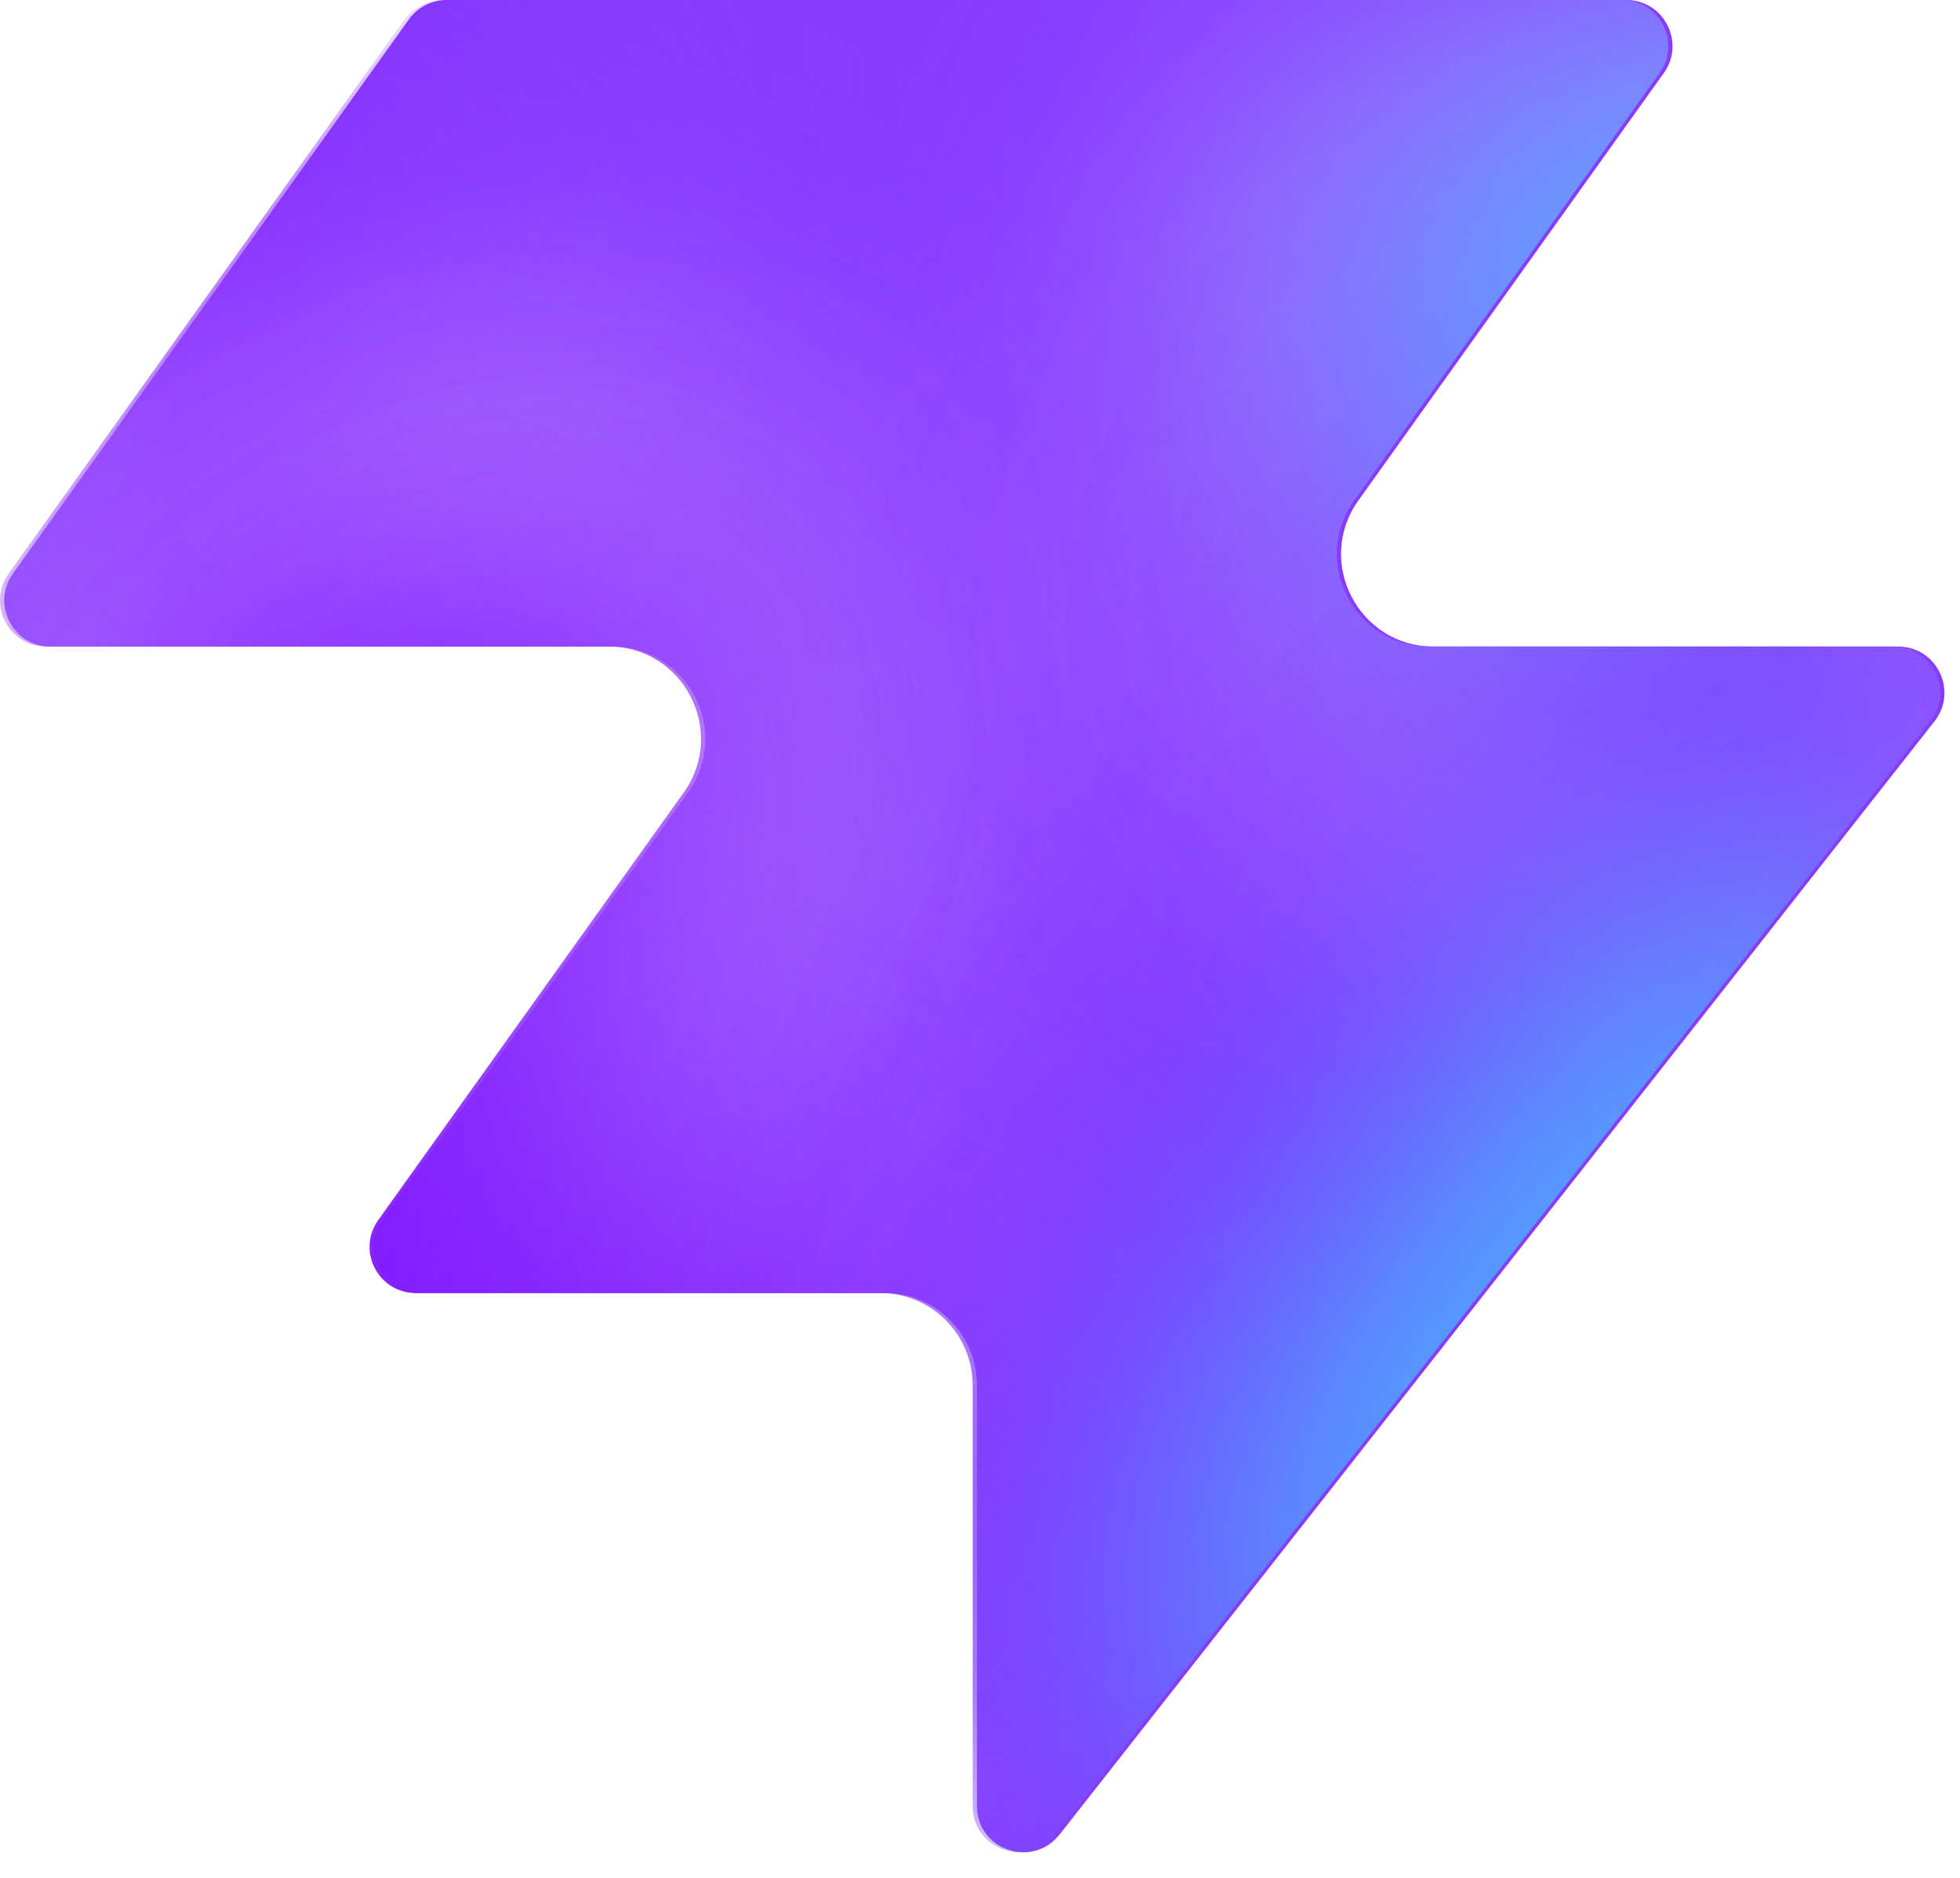
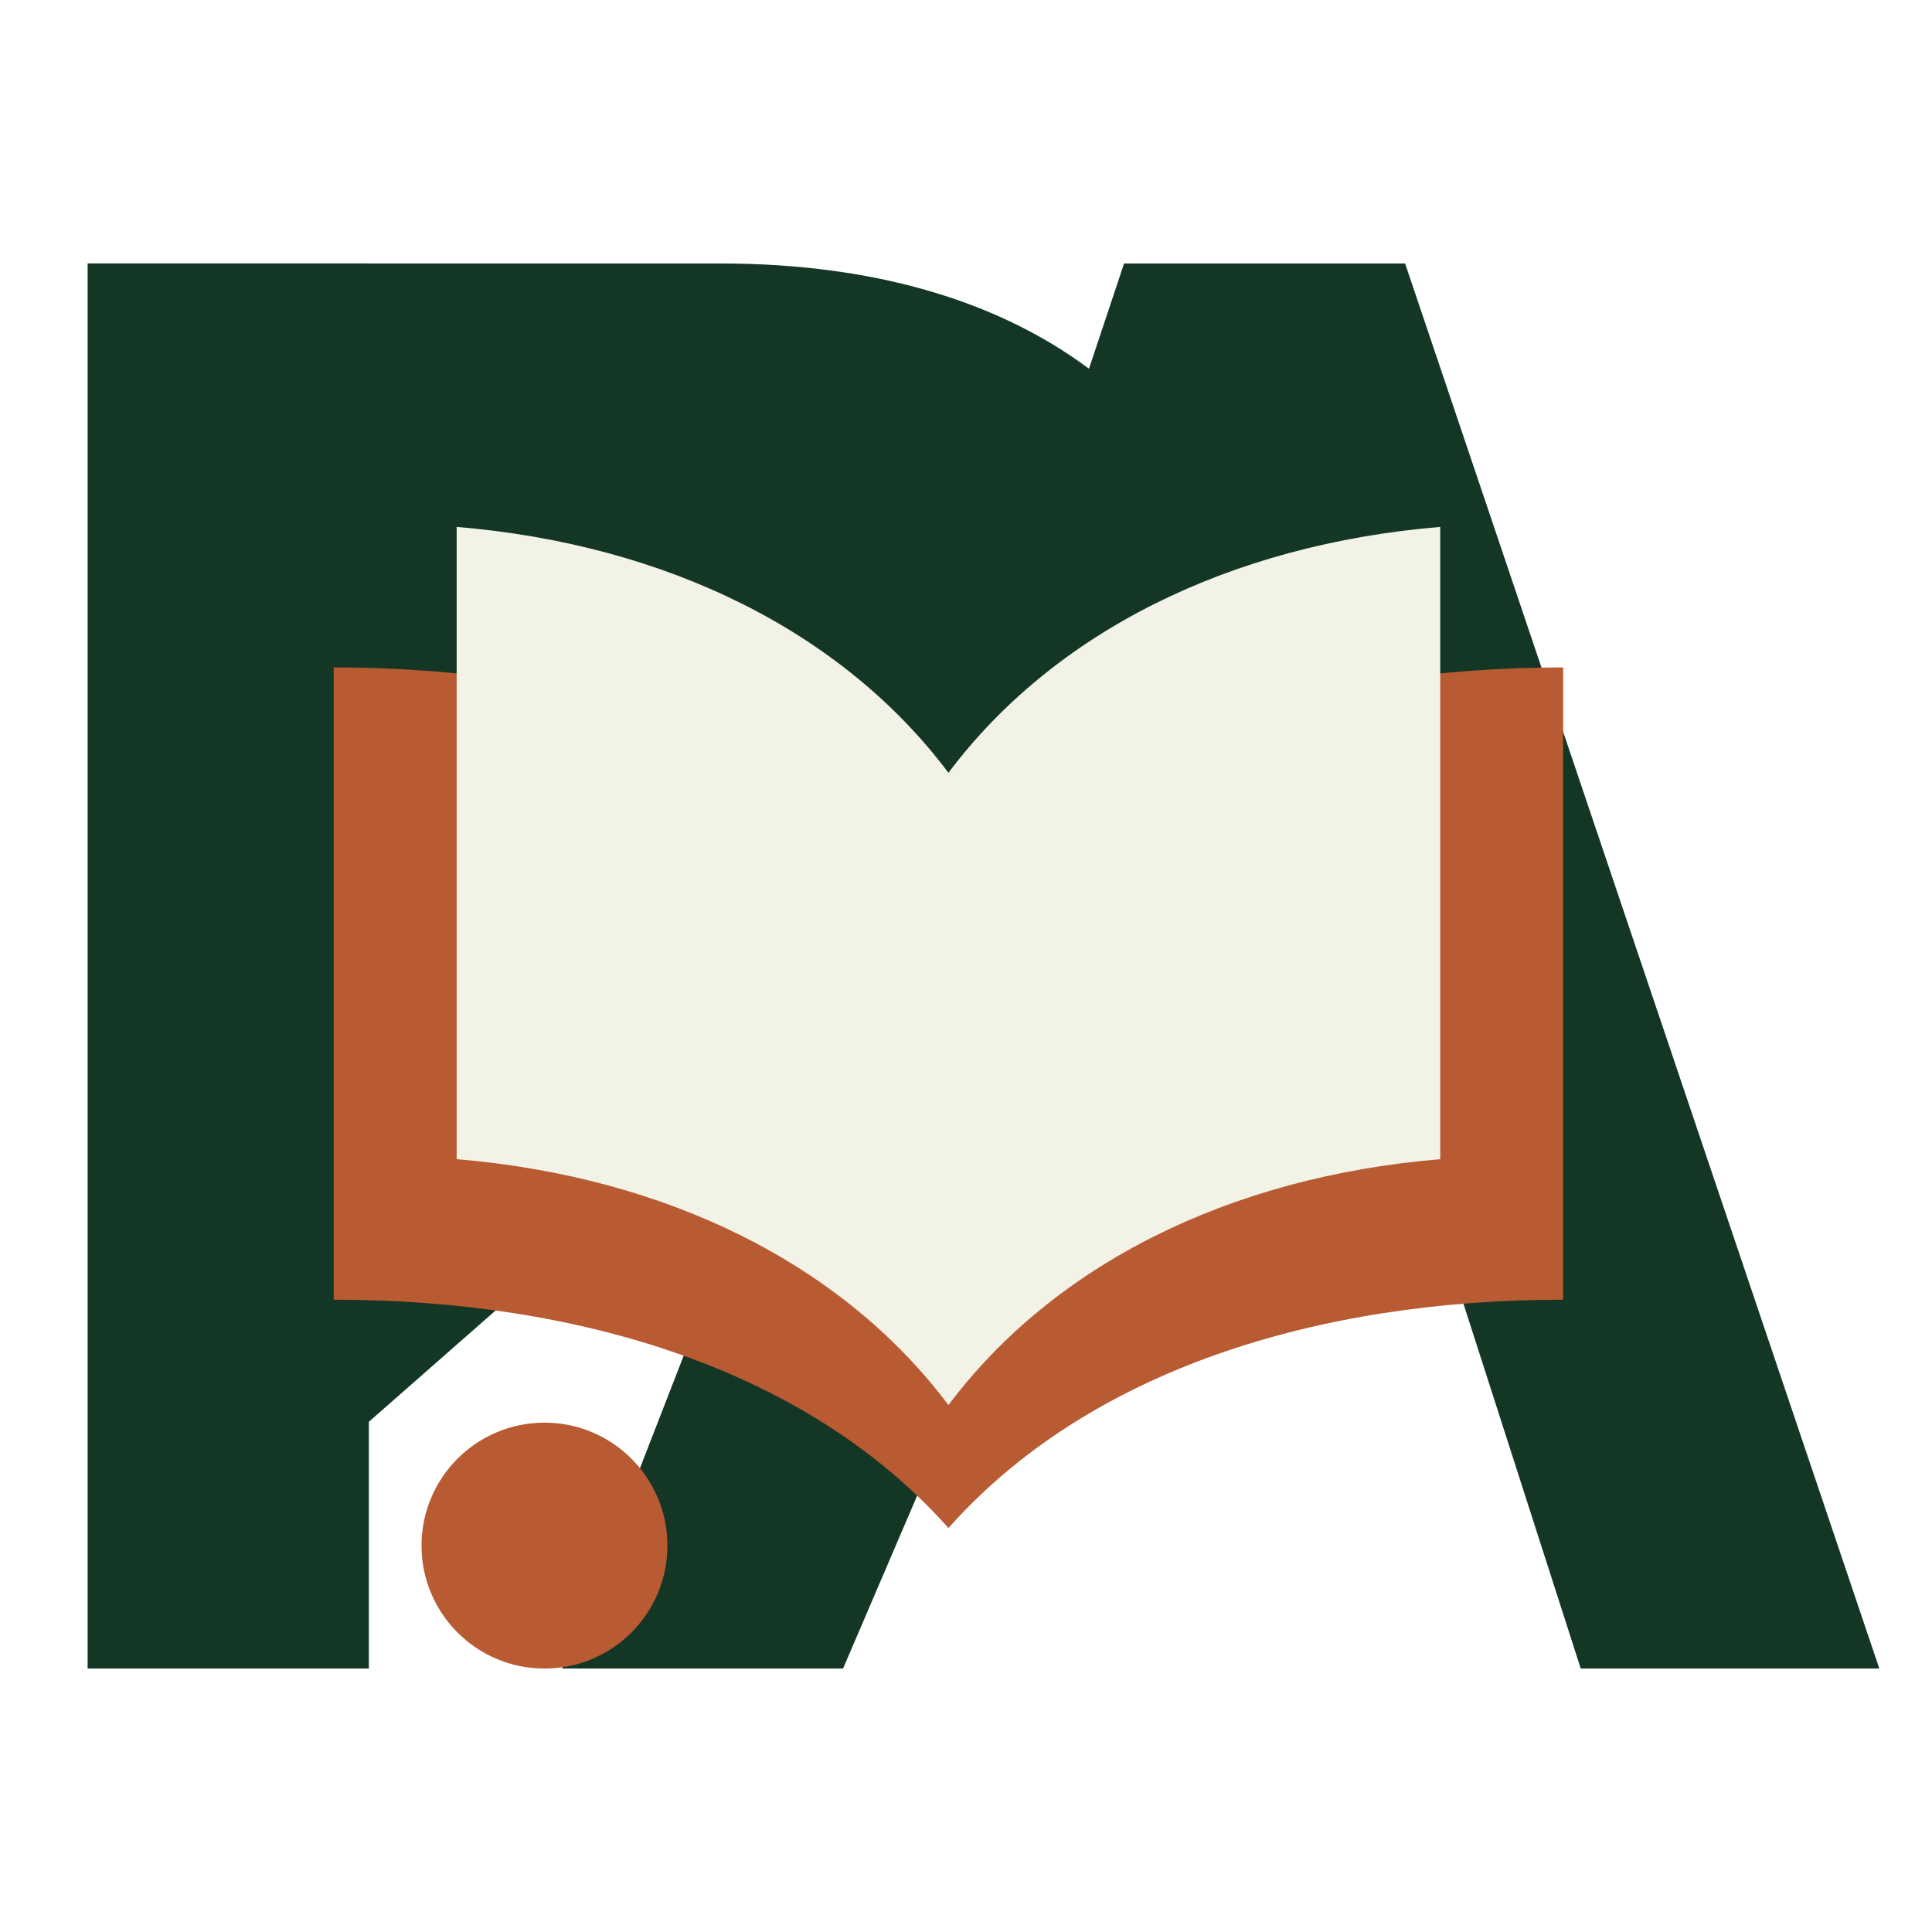
- <svg xmlns="http://www.w3.org/2000/svg" width="48" height="46" fill="none" viewBox="0 0 48 46">
-   <path fill="#863bff" d="M25.946 44.938c-.664.845-2.021.375-2.021-.698V33.937a2.26 2.26 0 0 0-2.262-2.262H10.287c-.92 0-1.456-1.04-.92-1.788l7.48-10.471c1.07-1.497 0-3.578-1.842-3.578H1.237c-.92 0-1.456-1.04-.92-1.788L10.013.474c.214-.297.556-.474.92-.474h28.894c.92 0 1.456 1.04.92 1.788l-7.48 10.471c-1.07 1.498 0 3.579 1.842 3.579h11.377c.943 0 1.473 1.088.89 1.83L25.947 44.94z" style="fill:#863bff;fill:color(display-p3 .525 .23 1);fill-opacity:1" />
-   <mask id="a" width="48" height="46" x="0" y="0" maskUnits="userSpaceOnUse" style="mask-type:alpha">
-     <path fill="#000" d="M25.842 44.938c-.664.844-2.021.375-2.021-.698V33.937a2.26 2.26 0 0 0-2.262-2.262H10.183c-.92 0-1.456-1.04-.92-1.788l7.48-10.471c1.07-1.498 0-3.579-1.842-3.579H1.133c-.92 0-1.456-1.04-.92-1.787L9.91.473c.214-.297.556-.474.92-.474h28.894c.92 0 1.456 1.04.92 1.788l-7.48 10.471c-1.07 1.498 0 3.578 1.842 3.578h11.377c.943 0 1.473 1.088.89 1.832L25.843 44.94z" style="fill:#000;fill-opacity:1" />
-   </mask>
-   <g mask="url(#a)">
-     <g filter="url(#b)">
-       <ellipse cx="5.508" cy="14.704" fill="#ede6ff" rx="5.508" ry="14.704" style="fill:#ede6ff;fill:color(display-p3 .927 .903 1);fill-opacity:1" transform="matrix(.00324 1 1 -.00324 -4.47 31.516)" />
-     </g>
-     <g filter="url(#c)">
-       <ellipse cx="10.399" cy="29.851" fill="#ede6ff" rx="10.399" ry="29.851" style="fill:#ede6ff;fill:color(display-p3 .927 .903 1);fill-opacity:1" transform="matrix(.00324 1 1 -.00324 -39.328 7.883)" />
-     </g>
-     <g filter="url(#d)">
-       <ellipse cx="5.508" cy="30.487" fill="#7e14ff" rx="5.508" ry="30.487" style="fill:#7e14ff;fill:color(display-p3 .492 .077 1);fill-opacity:1" transform="rotate(89.814 -25.913 -14.639)scale(1 -1)" />
-     </g>
-     <g filter="url(#e)">
-       <ellipse cx="5.508" cy="30.599" fill="#7e14ff" rx="5.508" ry="30.599" style="fill:#7e14ff;fill:color(display-p3 .492 .077 1);fill-opacity:1" transform="rotate(89.814 -32.644 -3.334)scale(1 -1)" />
-     </g>
-     <g filter="url(#f)">
-       <ellipse cx="5.508" cy="30.599" fill="#7e14ff" rx="5.508" ry="30.599" style="fill:#7e14ff;fill:color(display-p3 .492 .077 1);fill-opacity:1" transform="matrix(.00324 1 1 -.00324 -34.34 30.47)" />
-     </g>
-     <g filter="url(#g)">
-       <ellipse cx="14.072" cy="22.078" fill="#ede6ff" rx="14.072" ry="22.078" style="fill:#ede6ff;fill:color(display-p3 .927 .903 1);fill-opacity:1" transform="rotate(93.35 24.506 48.493)scale(-1 1)" />
-     </g>
-     <g filter="url(#h)">
-       <ellipse cx="3.47" cy="21.501" fill="#7e14ff" rx="3.47" ry="21.501" style="fill:#7e14ff;fill:color(display-p3 .492 .077 1);fill-opacity:1" transform="rotate(89.009 28.708 47.59)scale(-1 1)" />
-     </g>
-     <g filter="url(#i)">
-       <ellipse cx="3.47" cy="21.501" fill="#7e14ff" rx="3.47" ry="21.501" style="fill:#7e14ff;fill:color(display-p3 .492 .077 1);fill-opacity:1" transform="rotate(89.009 28.708 47.59)scale(-1 1)" />
-     </g>
-     <g filter="url(#j)">
-       <ellipse cx=".387" cy="8.972" fill="#7e14ff" rx="4.407" ry="29.108" style="fill:#7e14ff;fill:color(display-p3 .492 .077 1);fill-opacity:1" transform="rotate(39.51 .387 8.972)" />
-     </g>
-     <g filter="url(#k)">
-       <ellipse cx="47.523" cy="-6.092" fill="#7e14ff" rx="4.407" ry="29.108" style="fill:#7e14ff;fill:color(display-p3 .492 .077 1);fill-opacity:1" transform="rotate(37.892 47.523 -6.092)" />
-     </g>
-     <g filter="url(#l)">
-       <ellipse cx="41.412" cy="6.333" fill="#47bfff" rx="5.971" ry="9.665" style="fill:#47bfff;fill:color(display-p3 .28 .748 1);fill-opacity:1" transform="rotate(37.892 41.412 6.333)" />
-     </g>
-     <g filter="url(#m)">
-       <ellipse cx="-1.879" cy="38.332" fill="#7e14ff" rx="4.407" ry="29.108" style="fill:#7e14ff;fill:color(display-p3 .492 .077 1);fill-opacity:1" transform="rotate(37.892 -1.88 38.332)" />
-     </g>
-     <g filter="url(#n)">
-       <ellipse cx="-1.879" cy="38.332" fill="#7e14ff" rx="4.407" ry="29.108" style="fill:#7e14ff;fill:color(display-p3 .492 .077 1);fill-opacity:1" transform="rotate(37.892 -1.88 38.332)" />
-     </g>
-     <g filter="url(#o)">
-       <ellipse cx="35.651" cy="29.907" fill="#7e14ff" rx="4.407" ry="29.108" style="fill:#7e14ff;fill:color(display-p3 .492 .077 1);fill-opacity:1" transform="rotate(37.892 35.651 29.907)" />
-     </g>
-     <g filter="url(#p)">
-       <ellipse cx="38.418" cy="32.4" fill="#47bfff" rx="5.971" ry="15.297" style="fill:#47bfff;fill:color(display-p3 .28 .748 1);fill-opacity:1" transform="rotate(37.892 38.418 32.4)" />
-     </g>
+ <svg xmlns="http://www.w3.org/2000/svg" viewBox="0 0 220 220" width="100%" height="100%" fill="none">
+   <g transform="translate(0, 20)">
+     <path d="M 10 170 L 10 10 L 82 10 C 118 10 140 28 144 58 L 112 58 L 128 10 L 160 10 L 214 170 L 180 170 L 144 58 L 96 170 L 64 170 L 92 98" fill="#143625" />
+     <rect x="10" y="10" width="32" height="160" fill="#143625" />
+     <path d="M 38 56           C 66 56, 94 64, 108 82           C 122 64, 150 56, 178 56           L 178 128           C 150 128, 124 136, 108 154           C 92 136, 66 128, 38 128 Z" fill="#B85A32" />
+     <path d="M 52 40           C 76 42, 96 52, 108 68           C 120 52, 140 42, 164 40           L 164 112           C 140 114, 120 124, 108 140           C 96 124, 76 114, 52 112 Z" fill="#F2F2E6" />
+     <circle cx="62" cy="156" r="14" fill="#B85A32" />
  </g>
-   <defs>
-     <filter id="b" width="60.045" height="41.654" x="-19.77" y="16.149" color-interpolation-filters="sRGB" filterUnits="userSpaceOnUse">
-       <feFlood flood-opacity="0" result="BackgroundImageFix" />
-       <feBlend in="SourceGraphic" in2="BackgroundImageFix" result="shape" />
-       <feGaussianBlur result="effect1_foregroundBlur_2002_17158" stdDeviation="7.659" />
-     </filter>
-     <filter id="c" width="90.34" height="51.437" x="-54.613" y="-7.533" color-interpolation-filters="sRGB" filterUnits="userSpaceOnUse">
-       <feFlood flood-opacity="0" result="BackgroundImageFix" />
-       <feBlend in="SourceGraphic" in2="BackgroundImageFix" result="shape" />
-       <feGaussianBlur result="effect1_foregroundBlur_2002_17158" stdDeviation="7.659" />
-     </filter>
-     <filter id="d" width="79.355" height="29.4" x="-49.64" y="2.03" color-interpolation-filters="sRGB" filterUnits="userSpaceOnUse">
-       <feFlood flood-opacity="0" result="BackgroundImageFix" />
-       <feBlend in="SourceGraphic" in2="BackgroundImageFix" result="shape" />
-       <feGaussianBlur result="effect1_foregroundBlur_2002_17158" stdDeviation="4.596" />
-     </filter>
-     <filter id="e" width="79.579" height="29.4" x="-45.045" y="20.029" color-interpolation-filters="sRGB" filterUnits="userSpaceOnUse">
-       <feFlood flood-opacity="0" result="BackgroundImageFix" />
-       <feBlend in="SourceGraphic" in2="BackgroundImageFix" result="shape" />
-       <feGaussianBlur result="effect1_foregroundBlur_2002_17158" stdDeviation="4.596" />
-     </filter>
-     <filter id="f" width="79.579" height="29.4" x="-43.513" y="21.178" color-interpolation-filters="sRGB" filterUnits="userSpaceOnUse">
-       <feFlood flood-opacity="0" result="BackgroundImageFix" />
-       <feBlend in="SourceGraphic" in2="BackgroundImageFix" result="shape" />
-       <feGaussianBlur result="effect1_foregroundBlur_2002_17158" stdDeviation="4.596" />
-     </filter>
-     <filter id="g" width="74.749" height="58.852" x="15.756" y="-17.901" color-interpolation-filters="sRGB" filterUnits="userSpaceOnUse">
-       <feFlood flood-opacity="0" result="BackgroundImageFix" />
-       <feBlend in="SourceGraphic" in2="BackgroundImageFix" result="shape" />
-       <feGaussianBlur result="effect1_foregroundBlur_2002_17158" stdDeviation="7.659" />
-     </filter>
-     <filter id="h" width="61.377" height="25.362" x="23.548" y="2.284" color-interpolation-filters="sRGB" filterUnits="userSpaceOnUse">
-       <feFlood flood-opacity="0" result="BackgroundImageFix" />
-       <feBlend in="SourceGraphic" in2="BackgroundImageFix" result="shape" />
-       <feGaussianBlur result="effect1_foregroundBlur_2002_17158" stdDeviation="4.596" />
-     </filter>
-     <filter id="i" width="61.377" height="25.362" x="23.548" y="2.284" color-interpolation-filters="sRGB" filterUnits="userSpaceOnUse">
-       <feFlood flood-opacity="0" result="BackgroundImageFix" />
-       <feBlend in="SourceGraphic" in2="BackgroundImageFix" result="shape" />
-       <feGaussianBlur result="effect1_foregroundBlur_2002_17158" stdDeviation="4.596" />
-     </filter>
-     <filter id="j" width="56.045" height="63.649" x="-27.636" y="-22.853" color-interpolation-filters="sRGB" filterUnits="userSpaceOnUse">
-       <feFlood flood-opacity="0" result="BackgroundImageFix" />
-       <feBlend in="SourceGraphic" in2="BackgroundImageFix" result="shape" />
-       <feGaussianBlur result="effect1_foregroundBlur_2002_17158" stdDeviation="4.596" />
-     </filter>
-     <filter id="k" width="54.814" height="64.646" x="20.116" y="-38.415" color-interpolation-filters="sRGB" filterUnits="userSpaceOnUse">
-       <feFlood flood-opacity="0" result="BackgroundImageFix" />
-       <feBlend in="SourceGraphic" in2="BackgroundImageFix" result="shape" />
-       <feGaussianBlur result="effect1_foregroundBlur_2002_17158" stdDeviation="4.596" />
-     </filter>
-     <filter id="l" width="33.541" height="35.313" x="24.641" y="-11.323" color-interpolation-filters="sRGB" filterUnits="userSpaceOnUse">
-       <feFlood flood-opacity="0" result="BackgroundImageFix" />
-       <feBlend in="SourceGraphic" in2="BackgroundImageFix" result="shape" />
-       <feGaussianBlur result="effect1_foregroundBlur_2002_17158" stdDeviation="4.596" />
-     </filter>
-     <filter id="m" width="54.814" height="64.646" x="-29.286" y="6.009" color-interpolation-filters="sRGB" filterUnits="userSpaceOnUse">
-       <feFlood flood-opacity="0" result="BackgroundImageFix" />
-       <feBlend in="SourceGraphic" in2="BackgroundImageFix" result="shape" />
-       <feGaussianBlur result="effect1_foregroundBlur_2002_17158" stdDeviation="4.596" />
-     </filter>
-     <filter id="n" width="54.814" height="64.646" x="-29.286" y="6.009" color-interpolation-filters="sRGB" filterUnits="userSpaceOnUse">
-       <feFlood flood-opacity="0" result="BackgroundImageFix" />
-       <feBlend in="SourceGraphic" in2="BackgroundImageFix" result="shape" />
-       <feGaussianBlur result="effect1_foregroundBlur_2002_17158" stdDeviation="4.596" />
-     </filter>
-     <filter id="o" width="54.814" height="64.646" x="8.244" y="-2.416" color-interpolation-filters="sRGB" filterUnits="userSpaceOnUse">
-       <feFlood flood-opacity="0" result="BackgroundImageFix" />
-       <feBlend in="SourceGraphic" in2="BackgroundImageFix" result="shape" />
-       <feGaussianBlur result="effect1_foregroundBlur_2002_17158" stdDeviation="4.596" />
-     </filter>
-     <filter id="p" width="39.409" height="43.623" x="18.713" y="10.588" color-interpolation-filters="sRGB" filterUnits="userSpaceOnUse">
-       <feFlood flood-opacity="0" result="BackgroundImageFix" />
-       <feBlend in="SourceGraphic" in2="BackgroundImageFix" result="shape" />
-       <feGaussianBlur result="effect1_foregroundBlur_2002_17158" stdDeviation="4.596" />
-     </filter>
-   </defs>
</svg>
